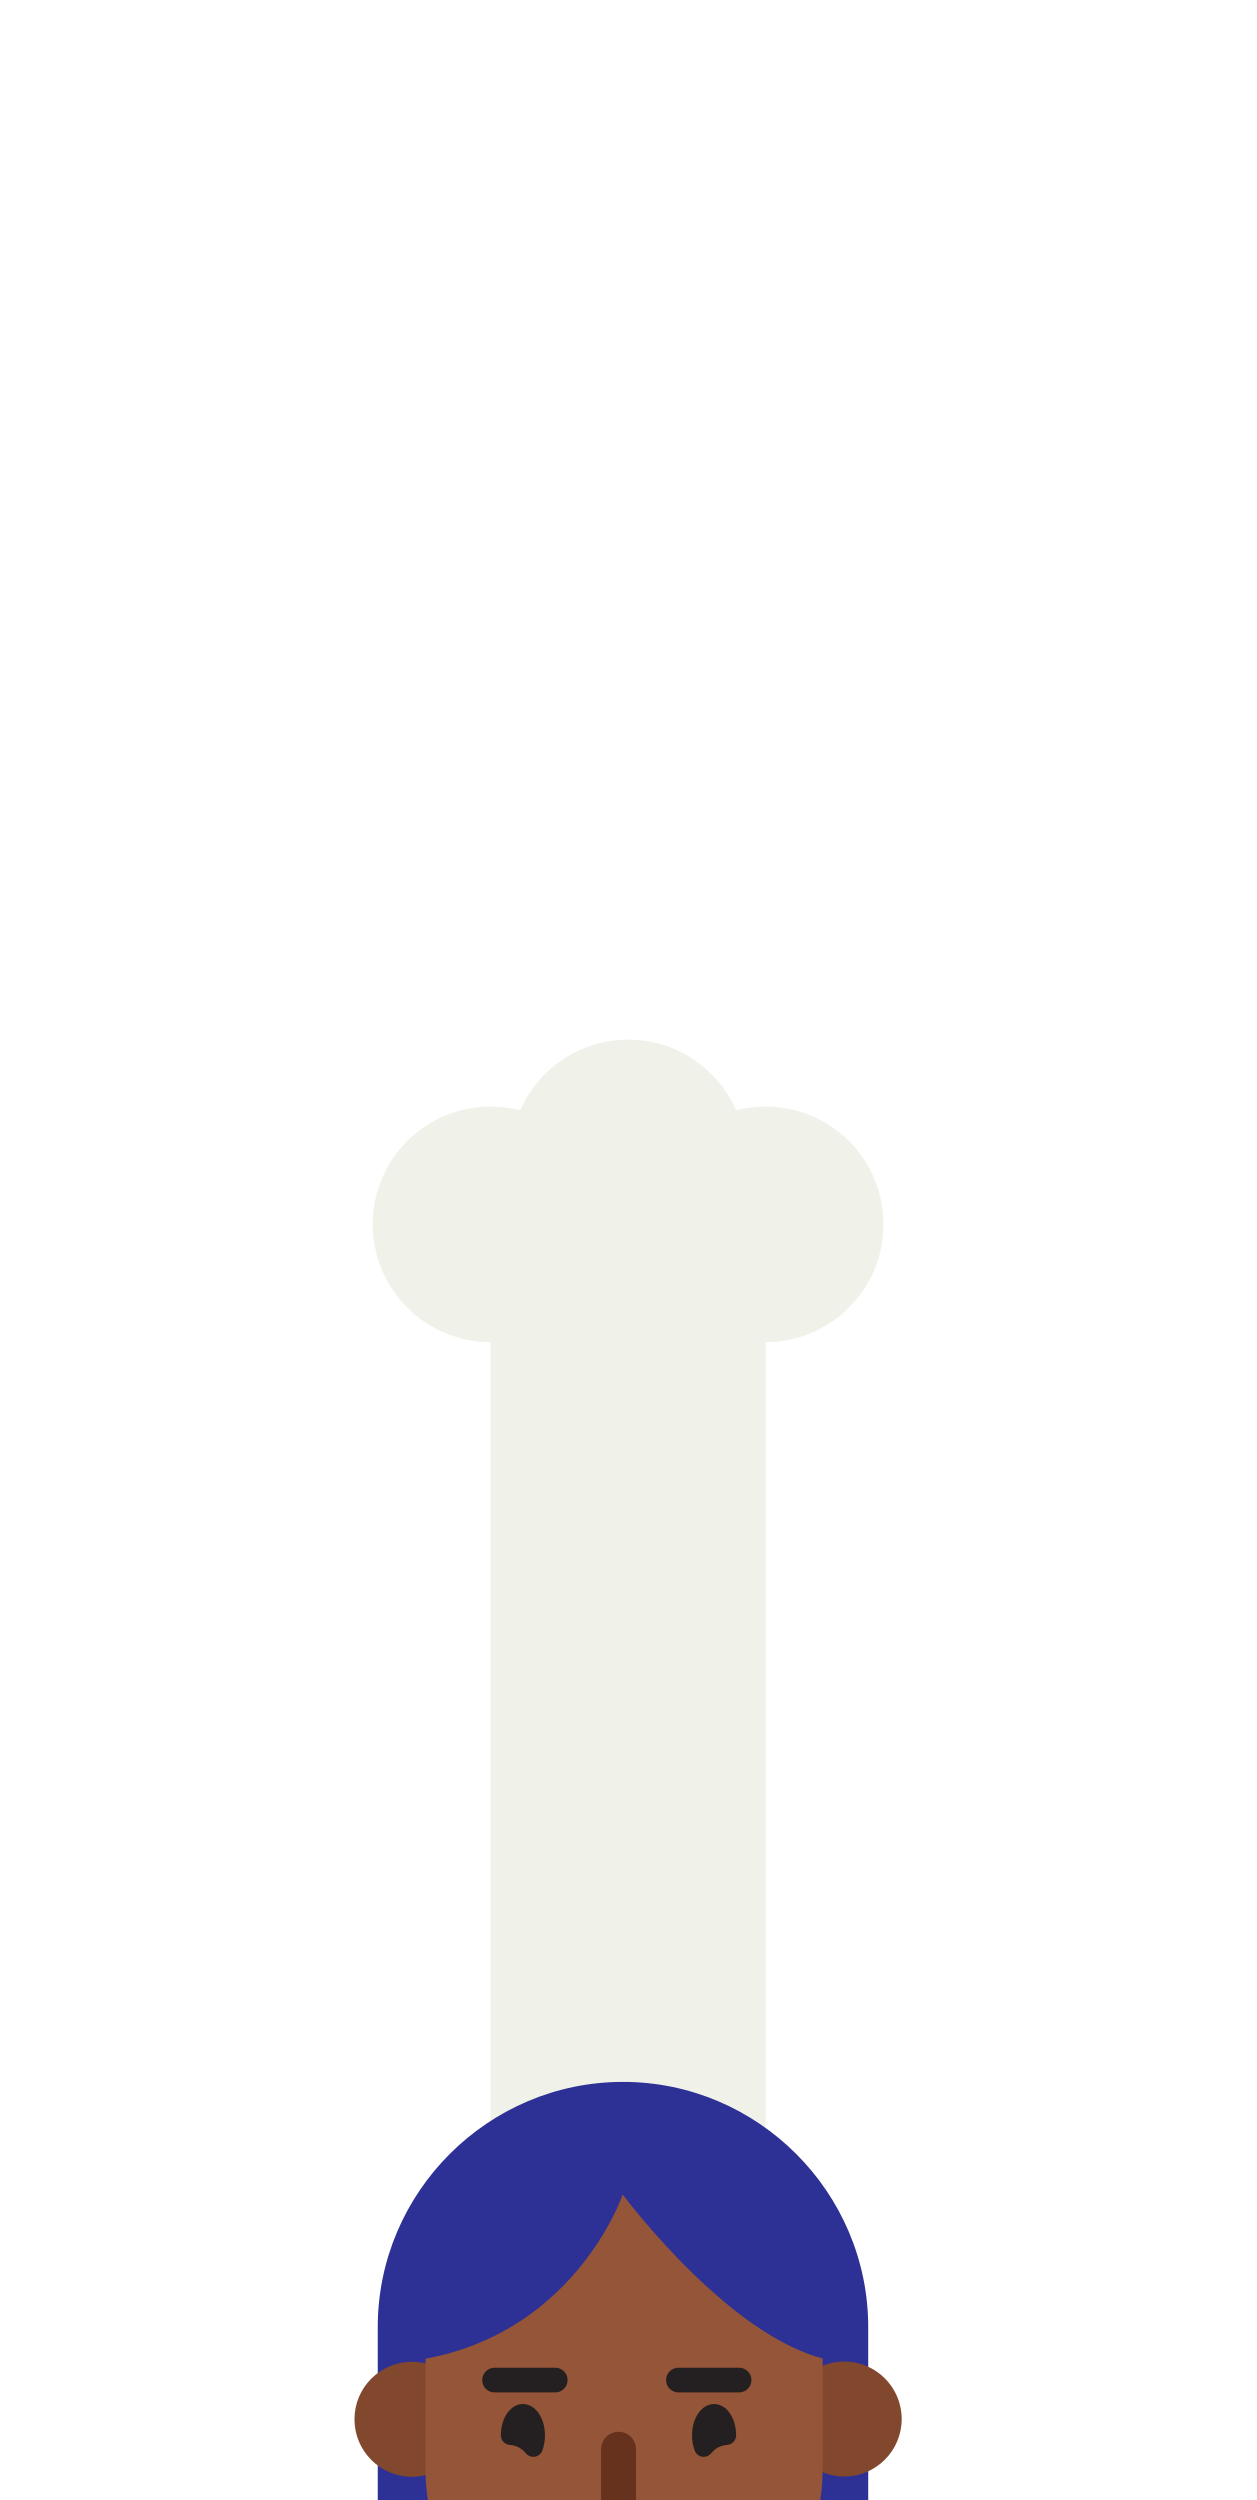
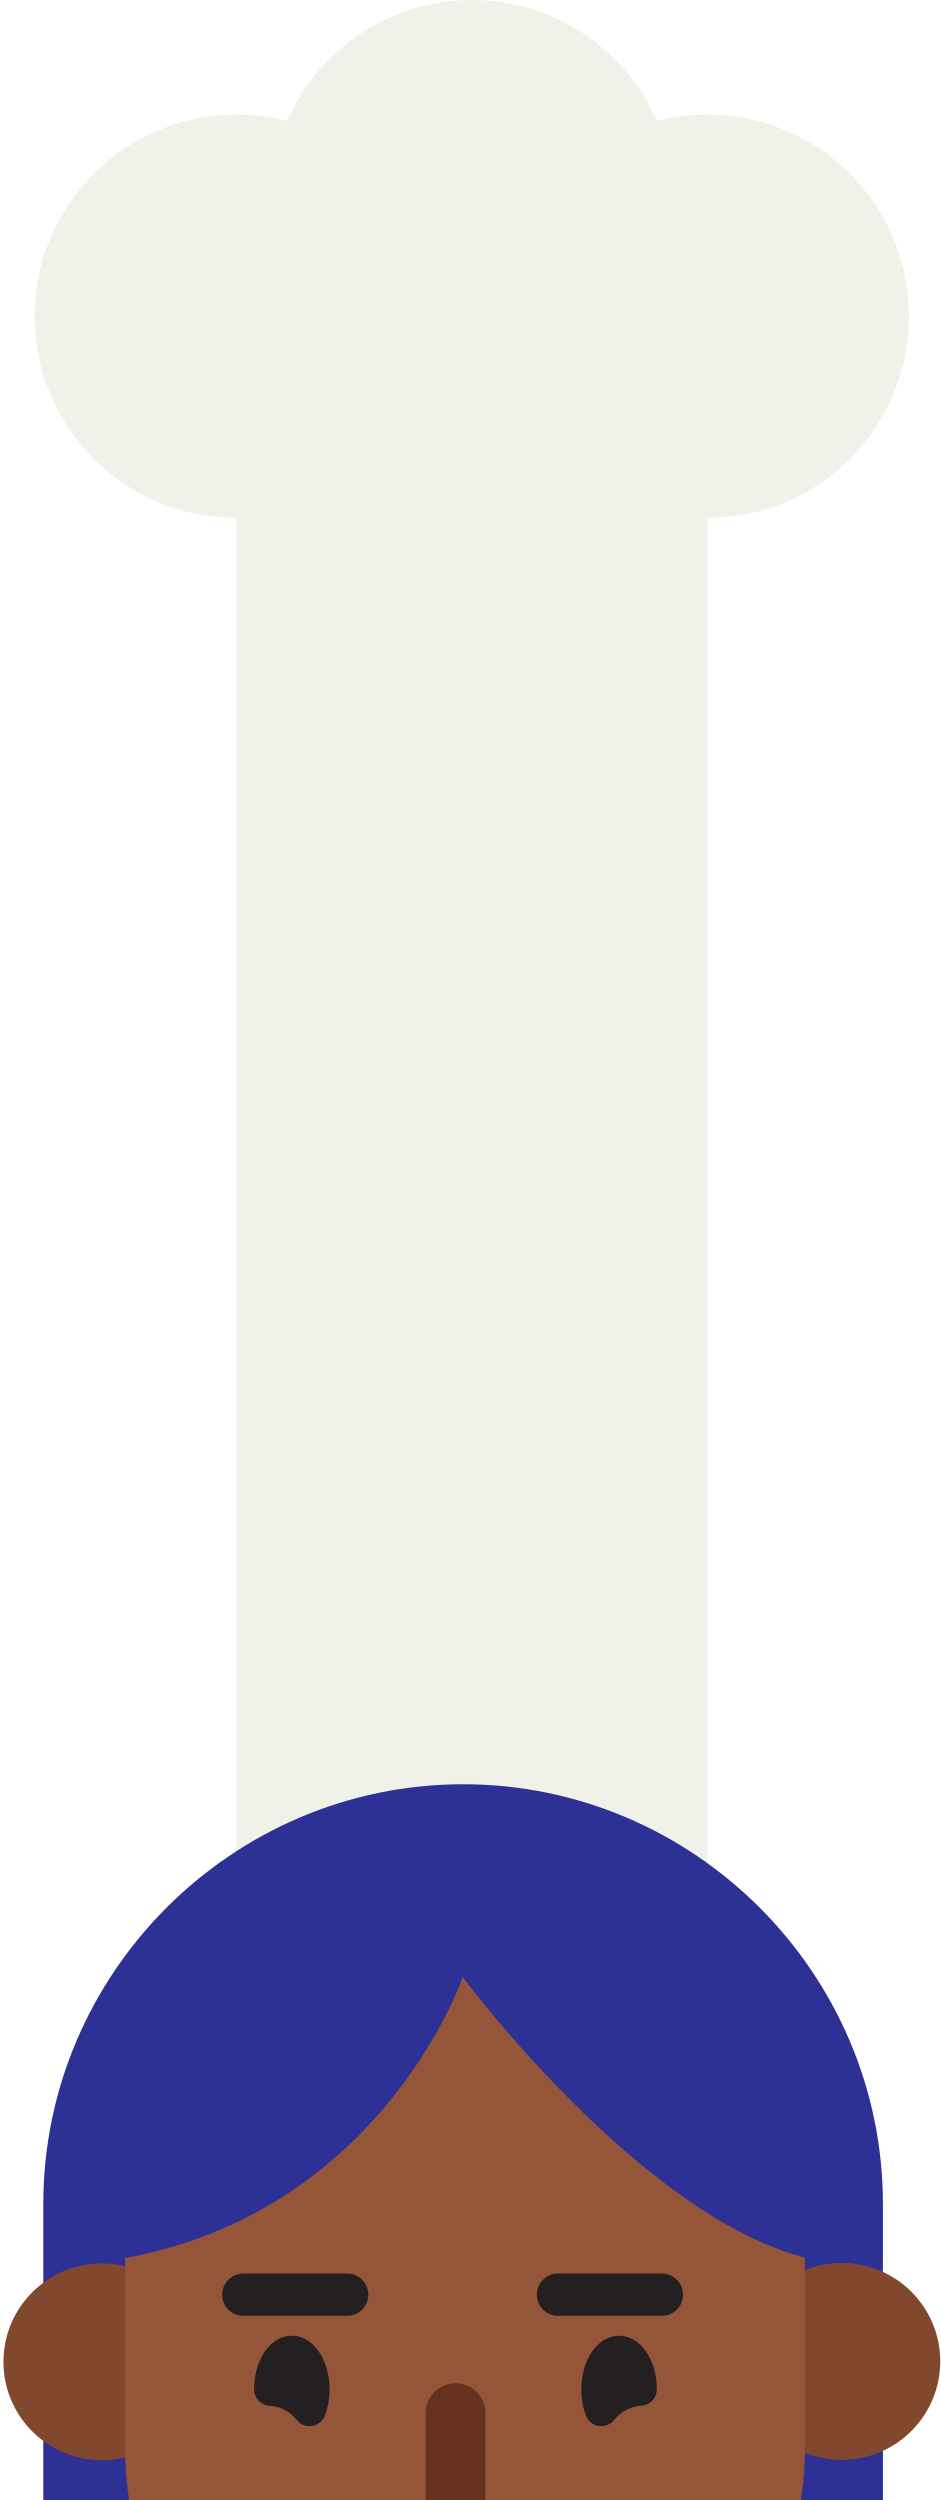
- <svg xmlns="http://www.w3.org/2000/svg" id="Tracy_s_Kitchen" data-name="Tracy&amp;apos;s Kitchen" width="542.663" height="1080" viewBox="0 0 542.663 1080">
+ <svg xmlns="http://www.w3.org/2000/svg" id="Tracy_s_Kitchen" data-name="Tracy&amp;apos;s Kitchen" width="237.275" height="630.889" viewBox="0 0 237.275 630.889">
  <defs>
    <style>
      .cls-1 {
        fill: none;
      }

      .cls-1, .cls-2, .cls-3, .cls-4, .cls-5, .cls-6, .cls-7 {
        stroke-width: 0px;
      }

      .cls-2 {
        fill: #2d3196;
      }

      .cls-3 {
        fill: #66321d;
      }

      .cls-4 {
        fill: #81482e;
      }

      .cls-5 {
        fill: #945538;
      }

      .cls-8 {
        clip-path: url(#clippath);
      }

      .cls-6 {
        fill: #f0f2e9;
      }

      .cls-7 {
        fill: #241f20;
      }
    </style>
    <clipPath id="clippath">
-       <rect class="cls-1" x="-0" width="542.663" height="1080" />
+       <rect class="cls-1" x="-152.258" y="-449.111" width="542.663" height="1080" />
    </clipPath>
  </defs>
  <g class="cls-8">
    <g>
-       <path class="cls-6" d="M381.653,528.917c0,28.095-22.778,50.874-50.873,50.874v468.206h-118.896v-468.206c-28.098,0-50.873-22.778-50.873-50.874,0-28.098,22.775-50.876,50.873-50.876,4.433,0,8.733.567,12.831,1.632,7.843-17.989,25.784-30.562,46.657-30.562,20.871,0,38.803,12.565,46.652,30.542,4.076-1.053,8.351-1.612,12.756-1.612,28.095,0,50.873,22.778,50.873,50.876Z" />
+       <path class="cls-6" d="M229.396,79.806c0,28.095-22.778,50.874-50.873,50.874v468.206H59.626V130.68c-28.098,0-50.873-22.778-50.873-50.874,0-28.098,22.775-50.876,50.873-50.876,4.433,0,8.733.567,12.831,1.632C80.3,12.573,98.241,0,119.115,0c20.871,0,38.803,12.565,46.652,30.542,4.076-1.053,8.351-1.612,12.756-1.612,28.095,0,50.873,22.778,50.873,50.876Z" />
      <g>
-         <path class="cls-2" d="M163.186,1134.634l0-129.315c0-58.268,47.674-105.942,105.942-105.942h0c58.268-0,105.942,47.674,105.942,105.942l0,129.315-211.884-0Z" />
-         <circle class="cls-4" cx="177.971" cy="1045.135" r="24.841" />
-         <circle class="cls-4" cx="364.692" cy="1045.02" r="24.841" />
-         <rect class="cls-5" x="183.82" y="927.66" width="171.567" height="224.869" rx="85.783" ry="85.783" />
-         <path class="cls-2" d="M175.657,1020.179c71.72-8.36,93.365-72.143,93.365-72.143,0,0,49.642,66.863,93.365,72.143,0,0,14.328-93.448-93.347-103.702,0,0-101.109,1.424-93.383,103.702" />
+         <path class="cls-2" d="M10.928,685.523l0-129.315c0-58.268,47.674-105.942,105.942-105.942h0c58.268-0,105.942,47.674,105.942,105.942l0,129.315-211.884-0Z" />
+         <circle class="cls-4" cx="25.714" cy="596.025" r="24.841" />
+         <circle class="cls-4" cx="212.434" cy="595.909" r="24.841" />
+         <rect class="cls-5" x="31.562" y="478.55" width="171.567" height="224.869" rx="85.783" ry="85.783" />
+         <path class="cls-2" d="M23.399,571.068c71.72-8.36,93.365-72.143,93.365-72.143,0,0,49.642,66.863,93.365,72.143,0,0,14.328-93.448-93.347-103.702,0,0-101.109,1.424-93.383,103.702" />
      </g>
      <g>
-         <path class="cls-7" d="M308.481,1038.547c-5.338,0-9.52,5.944-9.52,13.533,0,2.329.404,4.617,1.168,6.615.531,1.39,1.773,2.393,3.242,2.619.209.032.418.048.626.048,1.254,0,2.46-.572,3.253-1.572v-0c1.678-2.118,4.179-3.423,6.86-3.582,2.181-.129,3.891-1.938,3.892-4.128,0-7.589-4.182-13.533-9.52-13.533Z" />
-         <path class="cls-7" d="M225.899,1038.547c-5.338,0-9.52,5.944-9.52,13.544.002,2.18,1.711,3.989,3.892,4.117,2.682.159,5.182,1.464,6.86,3.582v0c.793,1,1.999,1.572,3.253,1.572.208,0,.417-.016.626-.048,1.468-.226,2.71-1.229,3.242-2.619.764-1.999,1.168-4.286,1.168-6.615,0-7.589-4.182-13.533-9.52-13.533Z" />
+         <path class="cls-7" d="M156.223,589.436c-5.338,0-9.52,5.944-9.52,13.533,0,2.329.404,4.617,1.168,6.615.531,1.39,1.773,2.393,3.242,2.619.209.032.418.048.626.048,1.254,0,2.46-.572,3.253-1.572v-0c1.678-2.118,4.179-3.423,6.86-3.582,2.181-.129,3.891-1.938,3.892-4.128,0-7.589-4.182-13.533-9.52-13.533Z" />
+         <path class="cls-7" d="M73.642,589.436c-5.338,0-9.52,5.944-9.52,13.544.002,2.18,1.711,3.989,3.892,4.117,2.682.159,5.182,1.464,6.86,3.582v0c.793,1,1.999,1.572,3.253,1.572.208,0,.417-.016.626-.048,1.468-.226,2.71-1.229,3.242-2.619.764-1.999,1.168-4.286,1.168-6.615,0-7.589-4.182-13.533-9.52-13.533Z" />
      </g>
      <g>
-         <path class="cls-7" d="M239.869,1033.522h-26.212c-2.945,0-5.333-2.388-5.333-5.333s2.388-5.333,5.333-5.333h26.212c2.945,0,5.333,2.388,5.333,5.333s-2.388,5.333-5.333,5.333Z" />
-         <path class="cls-7" d="M319.286,1033.522h-26.212c-2.945,0-5.333-2.388-5.333-5.333s2.388-5.333,5.333-5.333h26.212c2.945,0,5.333,2.388,5.333,5.333s-2.388,5.333-5.333,5.333Z" />
+         <path class="cls-7" d="M87.611,584.411h-26.212c-2.945,0-5.333-2.388-5.333-5.333s2.388-5.333,5.333-5.333h26.212c2.945,0,5.333,2.388,5.333,5.333s-2.388,5.333-5.333,5.333Z" />
+         <path class="cls-7" d="M167.029,584.411h-26.212c-2.945,0-5.333-2.388-5.333-5.333s2.388-5.333,5.333-5.333h26.212c2.945,0,5.333,2.388,5.333,5.333s-2.388,5.333-5.333,5.333Z" />
      </g>
-       <rect class="cls-3" x="259.672" y="1050.535" width="15.09" height="39.244" rx="7.545" ry="7.545" />
+       <rect class="cls-3" x="107.414" y="601.424" width="15.09" height="39.244" rx="7.545" ry="7.545" />
    </g>
  </g>
</svg>
